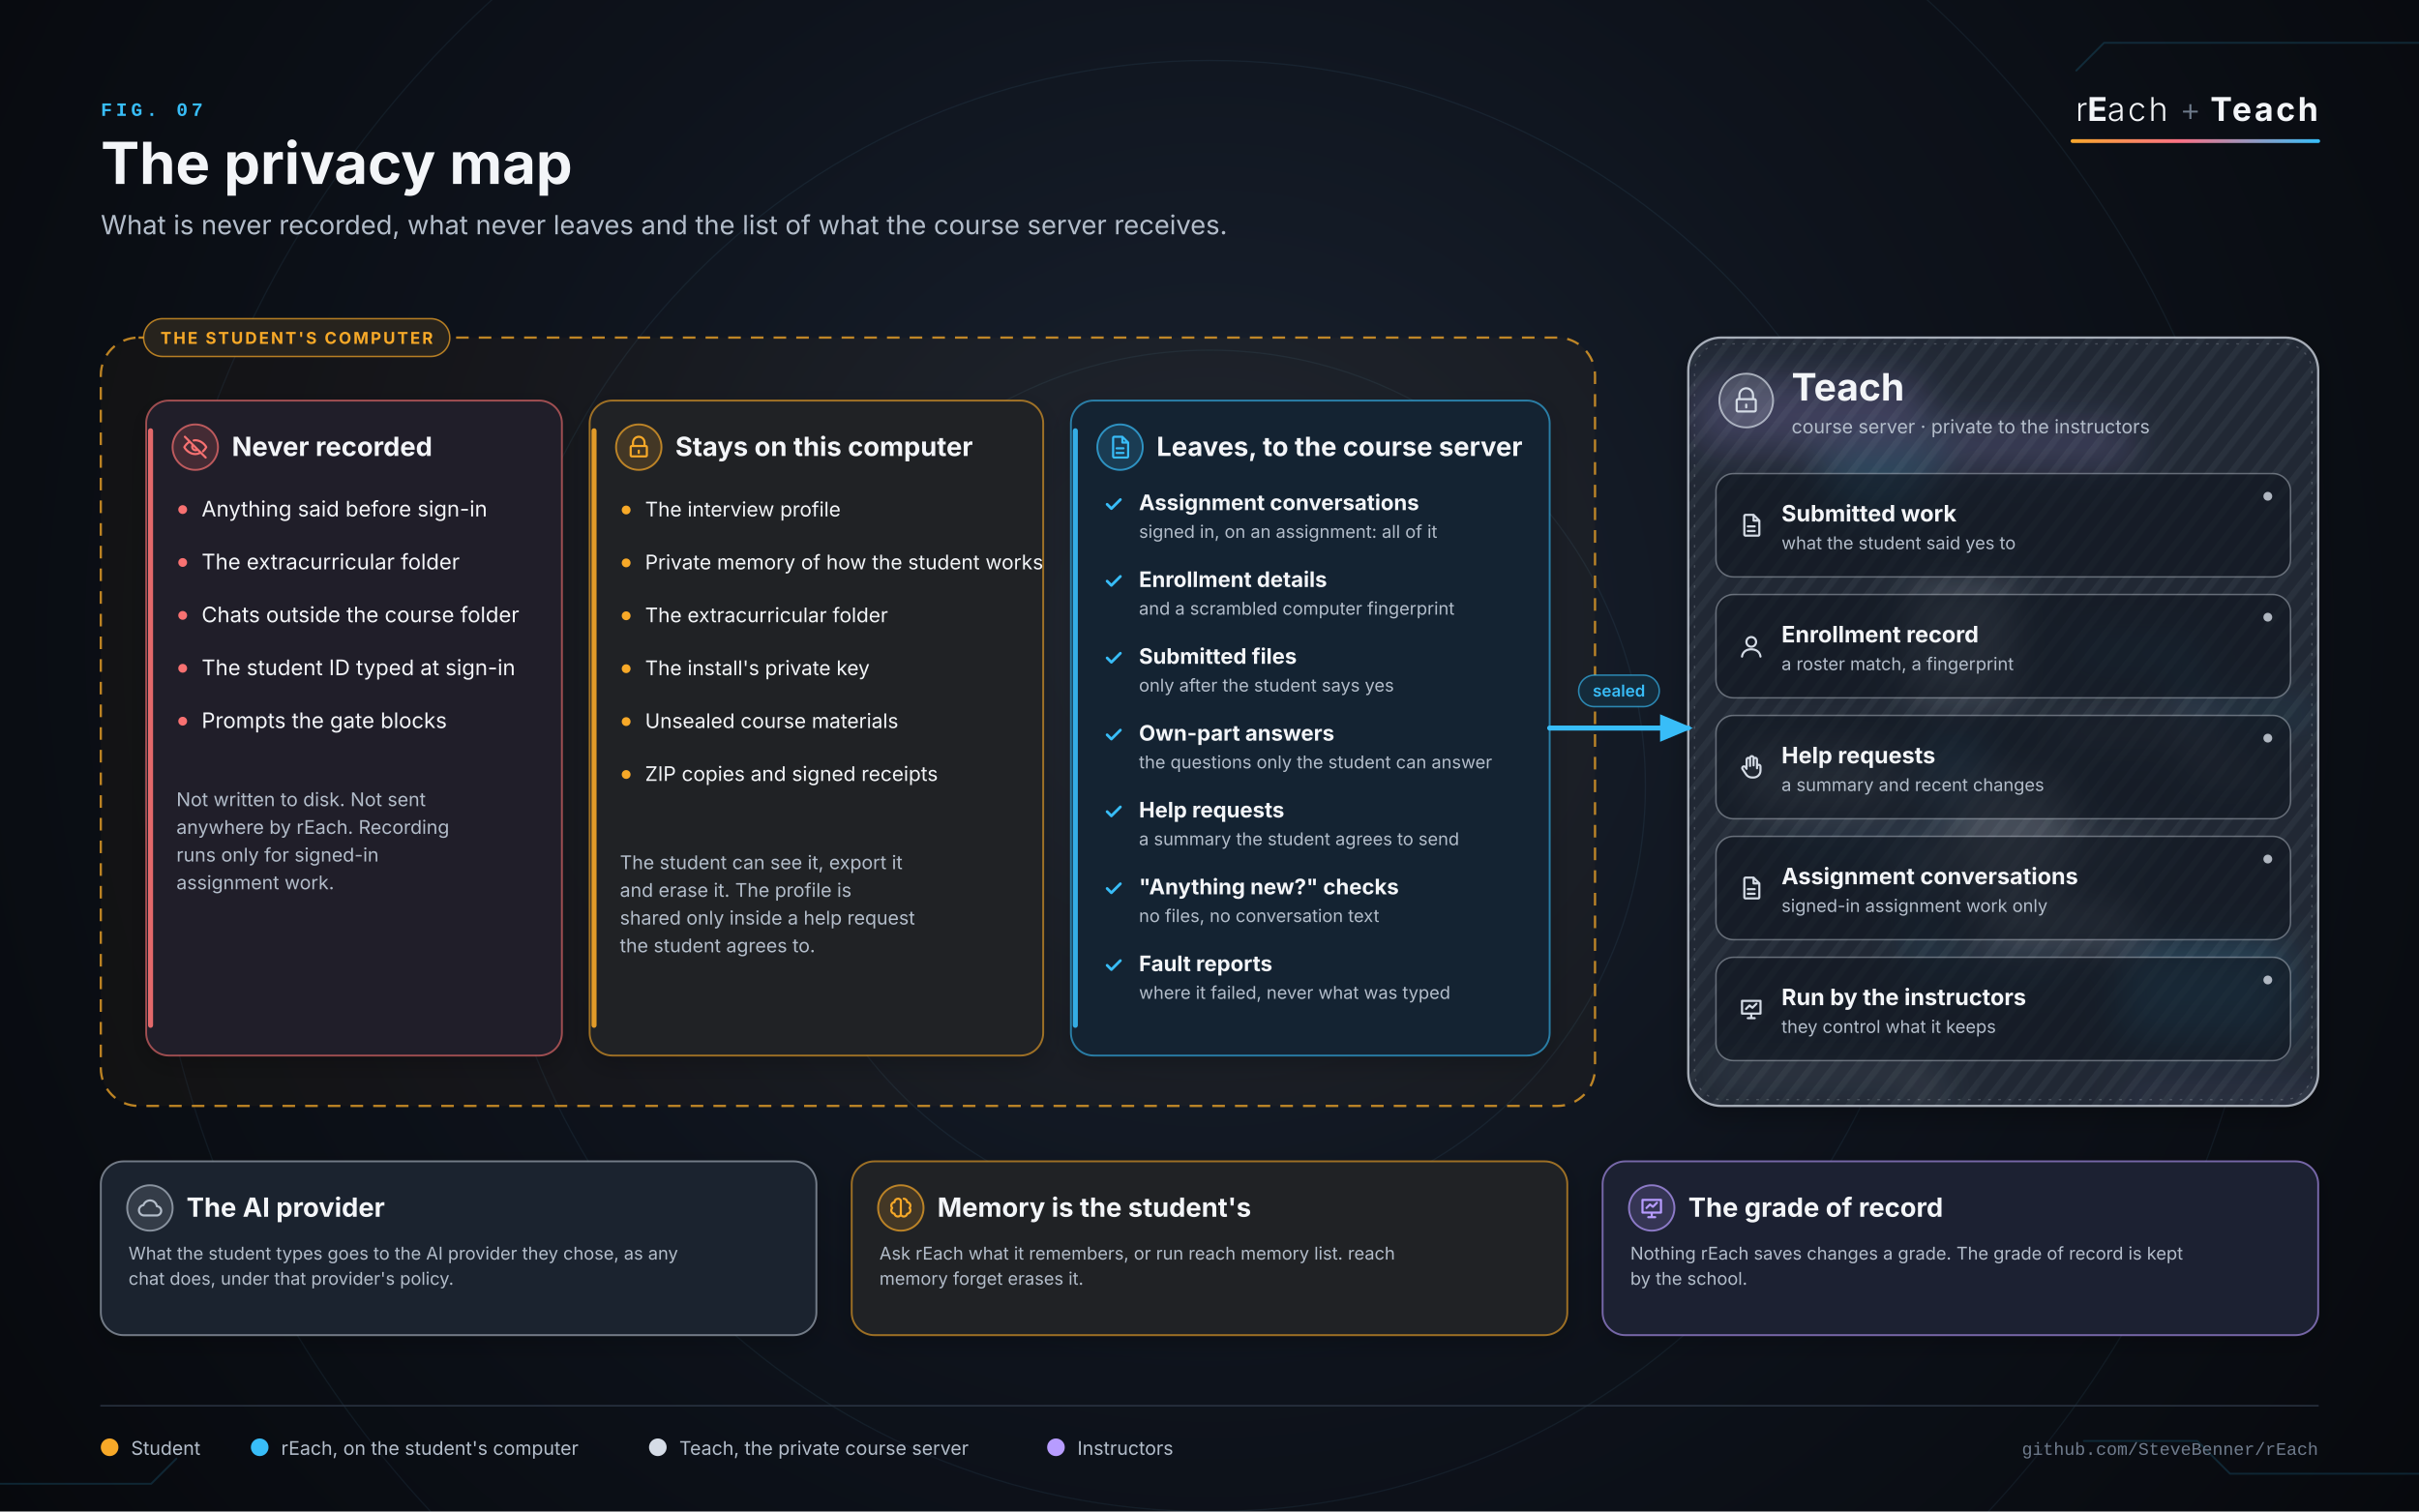
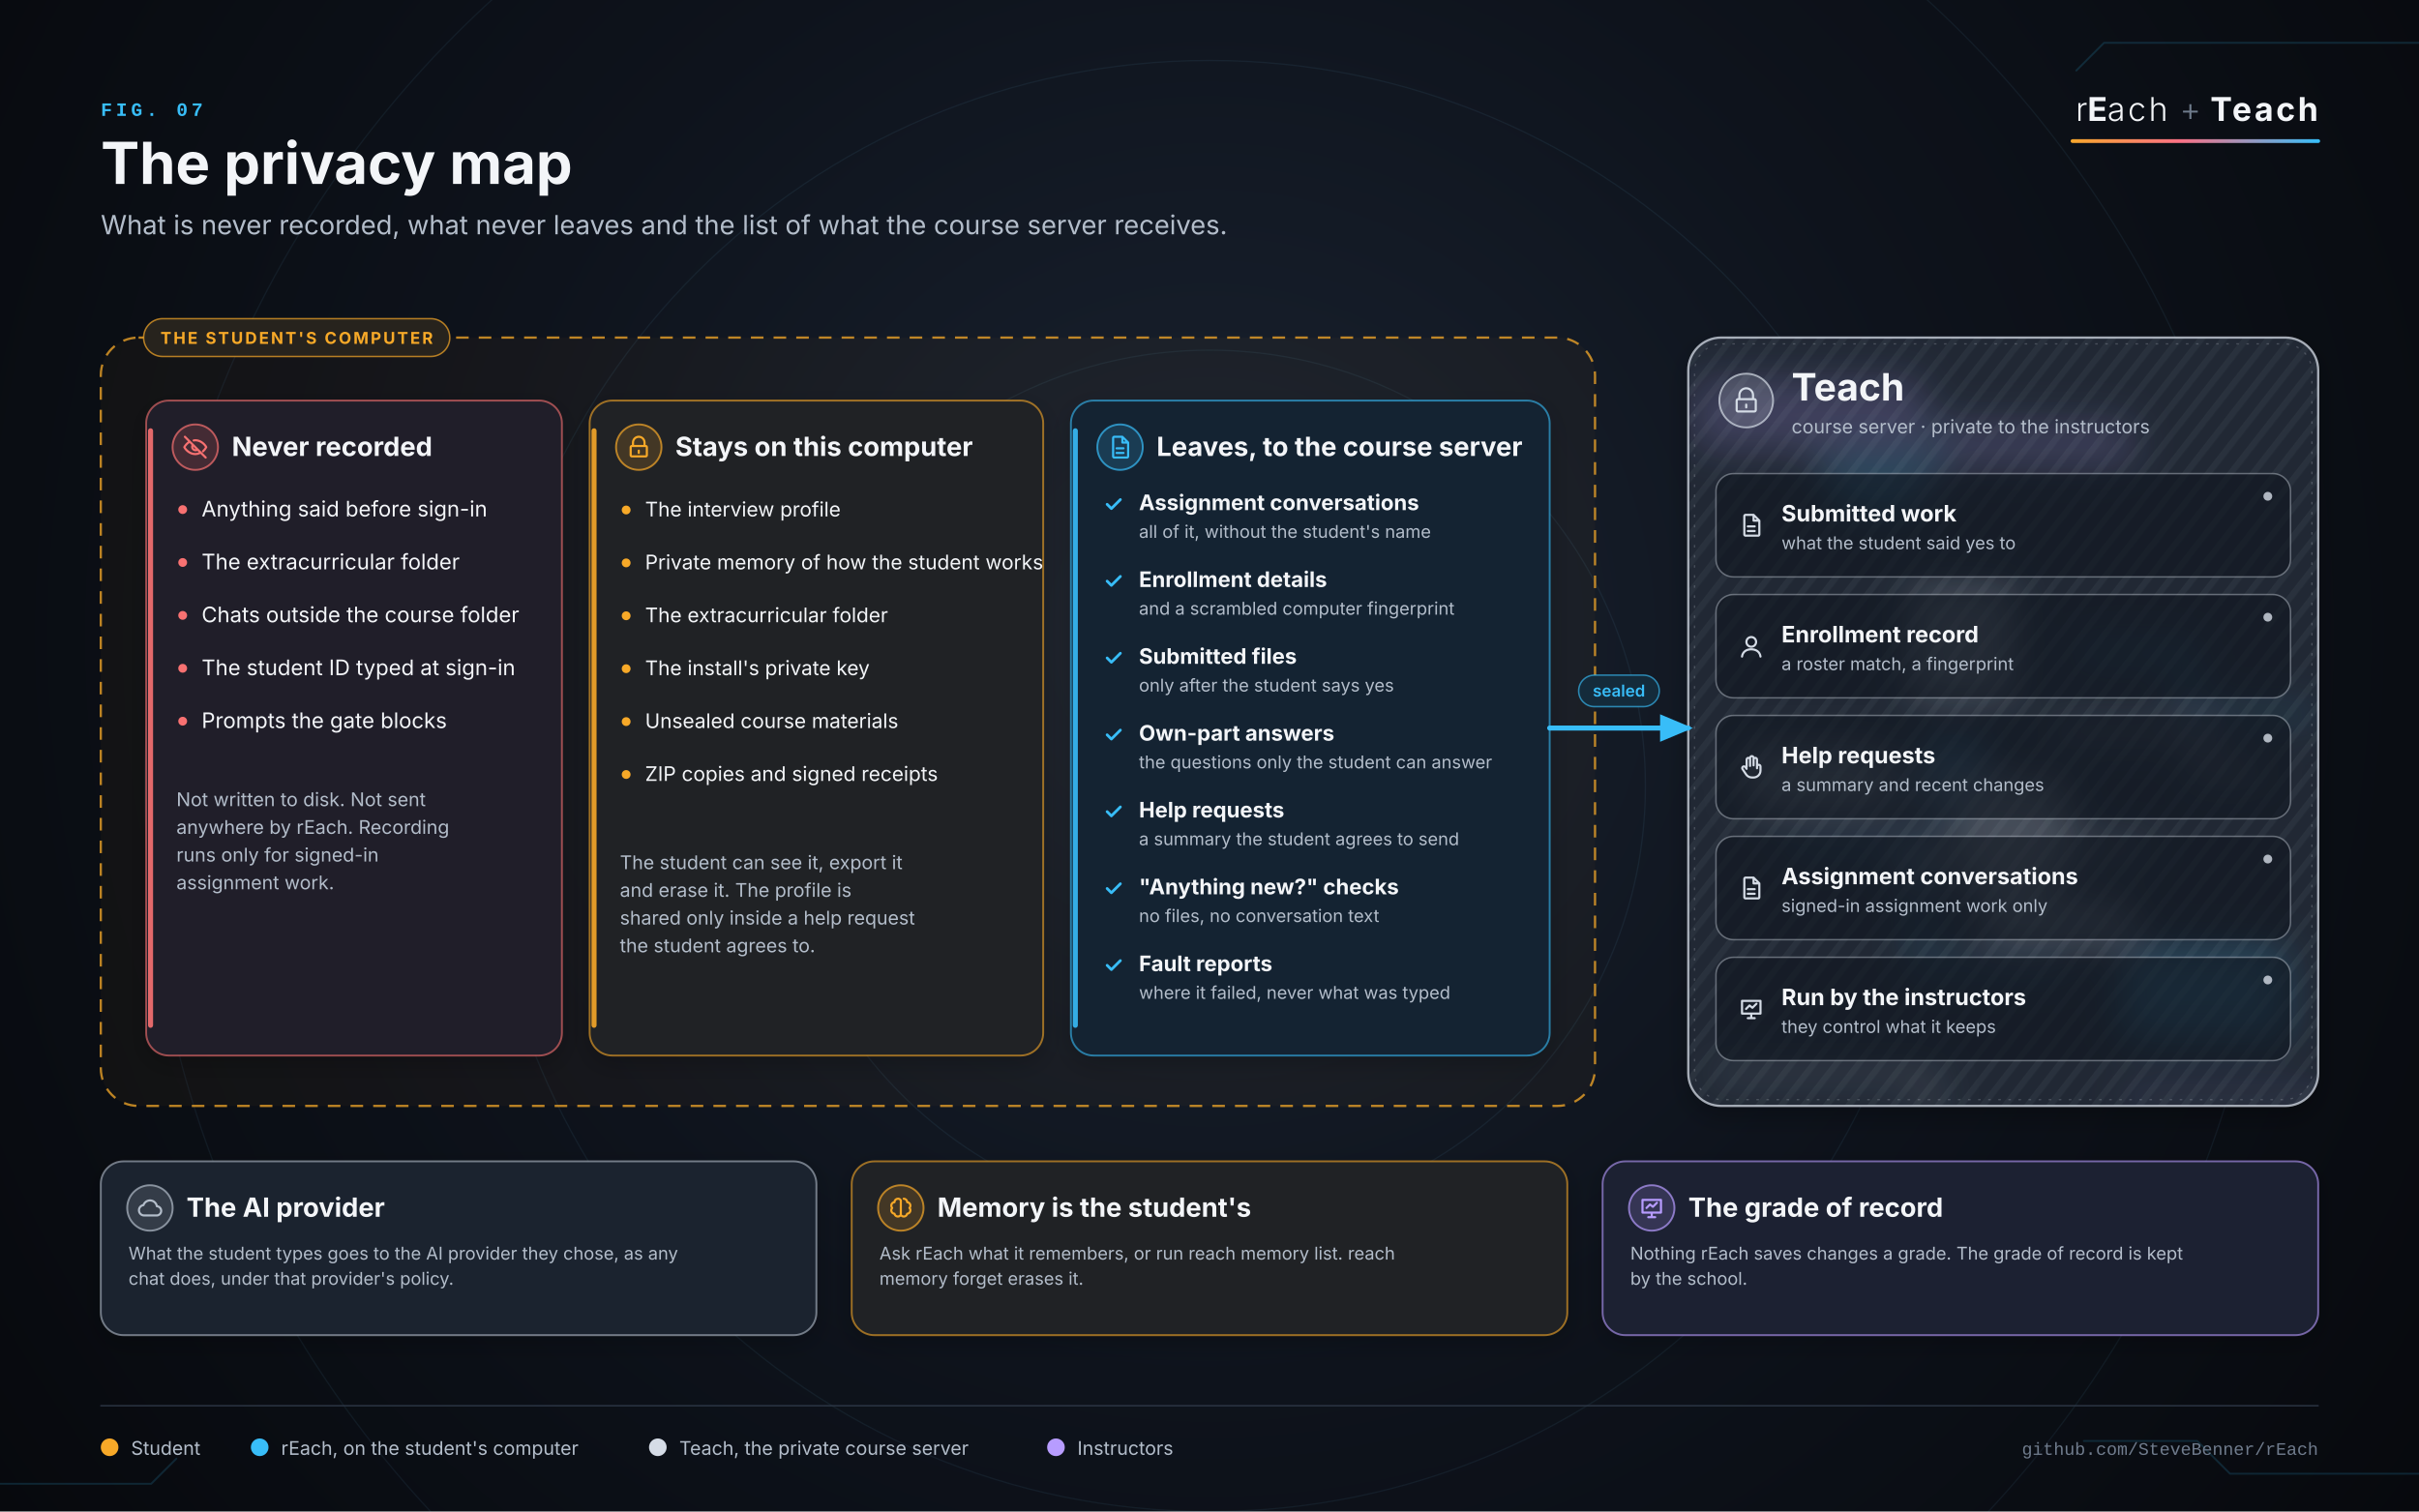
<svg xmlns="http://www.w3.org/2000/svg" viewBox="0 0 1920 1200" width="1920" height="1200" role="img" aria-labelledby="t d">
  <defs>
    <radialGradient id="bg" cx="960" cy="504" r="1190" gradientUnits="userSpaceOnUse">
      <stop offset="0" stop-color="#1a2331" />
      <stop offset=".5" stop-color="#0e131c" />
      <stop offset="1" stop-color="#07090d" />
    </radialGradient>
    <linearGradient id="warmcool" gradientUnits="userSpaceOnUse" x1="1640" y1="0" x2="1840" y2="0">
      <stop offset="0" stop-color="#f7a928" />
      <stop offset=".45" stop-color="#fb7185" />
      <stop offset="1" stop-color="#38bdf8" />
    </linearGradient>
    <filter id="soft" x="-20%" y="-20%" width="140%" height="150%">
      <feGaussianBlur stdDeviation="10" />
    </filter>
    <filter id="frostblur" x="-10%" y="-10%" width="120%" height="120%">
      <feGaussianBlur stdDeviation="16" />
    </filter>
    <pattern id="hatch" width="14" height="14" patternUnits="userSpaceOnUse" patternTransform="rotate(38)">
      <rect width="5" height="14" fill="#d5dce6" fill-opacity="0.05" />
    </pattern>
    <pattern id="dots" width="32" height="32" patternUnits="userSpaceOnUse">
      <circle cx="2" cy="2" r="1.3" fill="#2e3949" fill-opacity="0.07" />
    </pattern>
    <marker id="ar-student" viewBox="0 0 10 10" refX="8.6" refY="5" markerWidth="6.5" markerHeight="6.5" orient="auto-start-reverse">
      <path d="M0 .8L10 5L0 9.2Z" fill="#f7a928" />
    </marker>
    <marker id="ar-reach" viewBox="0 0 10 10" refX="8.6" refY="5" markerWidth="6.5" markerHeight="6.5" orient="auto-start-reverse">
      <path d="M0 .8L10 5L0 9.2Z" fill="#38bdf8" />
    </marker>
    <marker id="ar-teach" viewBox="0 0 10 10" refX="8.6" refY="5" markerWidth="6.5" markerHeight="6.5" orient="auto-start-reverse">
      <path d="M0 .8L10 5L0 9.2Z" fill="#d5dce6" />
    </marker>
    <marker id="ar-instructor" viewBox="0 0 10 10" refX="8.6" refY="5" markerWidth="6.5" markerHeight="6.5" orient="auto-start-reverse">
      <path d="M0 .8L10 5L0 9.2Z" fill="#b79cff" />
    </marker>
    <marker id="ar-ok" viewBox="0 0 10 10" refX="8.6" refY="5" markerWidth="6.5" markerHeight="6.5" orient="auto-start-reverse">
      <path d="M0 .8L10 5L0 9.2Z" fill="#34d399" />
    </marker>
    <marker id="ar-stop" viewBox="0 0 10 10" refX="8.6" refY="5" markerWidth="6.5" markerHeight="6.5" orient="auto-start-reverse">
      <path d="M0 .8L10 5L0 9.2Z" fill="#f87171" />
    </marker>
    <marker id="ar-soft" viewBox="0 0 10 10" refX="8.6" refY="5" markerWidth="6.5" markerHeight="6.5" orient="auto-start-reverse">
      <path d="M0 .8L10 5L0 9.2Z" fill="#b3bdca" />
    </marker>
  </defs>
  <rect x="0" y="0" width="1920" height="1200" rx="0" fill="url(#bg)" />
  <g fill="none" stroke="#7dd3fc" stroke-opacity="0.07" stroke-width="1">
    <circle cx="960" cy="624" r="346" />
    <circle cx="960" cy="624" r="576" />
    <circle cx="960" cy="624" r="845" />
    <circle cx="960" cy="624" r="1152" />
  </g>
  <g fill="none" stroke="#38bdf8" stroke-opacity=".16" stroke-width="1.5" stroke-linecap="round" stroke-linejoin="round">
    <path d="M1920 34H1670l-22 22" />
    <path d="M1920 1170H1770l-26-26h-90" />
    <path d="M0 1178H120l20-20" />
  </g>
  <text x="80" y="92" font-family="ui-monospace,'SF Mono',Menlo,Consolas,'Liberation Mono',monospace" font-size="15" font-weight="700" fill="#38bdf8" text-anchor="start" letter-spacing="3">FIG. 07</text>
  <text x="80" y="146" font-family="Inter,-apple-system,BlinkMacSystemFont,'Segoe UI',Helvetica,Arial,sans-serif" font-size="46" font-weight="650" fill="#f3f5f8" text-anchor="start">The privacy map</text>
  <text x="80" y="186" font-family="Inter,-apple-system,BlinkMacSystemFont,'Segoe UI',Helvetica,Arial,sans-serif" font-size="21" font-weight="400" fill="#b3bdca" text-anchor="start">What is never recorded, what never leaves and the list of what the course server receives.</text>
  <text x="1840" y="96" text-anchor="end" font-family="Inter,-apple-system,BlinkMacSystemFont,'Segoe UI',Helvetica,Arial,sans-serif" font-size="26" font-weight="300" fill="#f3f5f8" letter-spacing="2">r<tspan font-weight="650">E</tspan>ach <tspan fill="#6f7b8c" font-weight="300">+</tspan>
    <tspan font-weight="650">Teach</tspan>
  </text>
  <path d="M1645.0 112H1840" stroke="url(#warmcool)" stroke-width="3" stroke-linecap="round" />
  <rect x="80" y="268" width="1186" height="610" rx="30" fill="#f7a928" fill-opacity="0.033" stroke="#f7a928" stroke-width="1.8" stroke-opacity="0.75" stroke-dasharray="10 8" />
  <rect x="114" y="253" width="243" height="30" rx="15" fill="#0e131c" />
  <rect x="114" y="253" width="243" height="30" rx="15" fill="#f7a928" fill-opacity="0.11" stroke="#f7a928" stroke-width="1.2" stroke-opacity="0.7" />
  <text x="235.5" y="273" font-family="Inter,-apple-system,BlinkMacSystemFont,'Segoe UI',Helvetica,Arial,sans-serif" font-size="13" font-weight="700" fill="#f7a928" text-anchor="middle" letter-spacing="1.6">THE STUDENT'S COMPUTER</text>
  <rect x="116" y="324" width="330" height="520" rx="18" fill="#000000" fill-opacity="0.225" filter="url(#soft)" />
  <rect x="116" y="318" width="330" height="520" rx="18" fill="#121925" />
  <rect x="116" y="318" width="330" height="520" rx="18" fill="#f87171" fill-opacity="0.061" stroke="#f87171" stroke-width="1.5" stroke-opacity="0.6" />
  <rect x="117.5" y="340" width="4" height="476" rx="2" fill="#f87171" fill-opacity="0.9" />
  <circle cx="155" cy="355" r="18.04" fill="#f87171" fill-opacity="0.165" stroke="#f87171" stroke-width="1.5" stroke-opacity="0.7" />
  <path transform="translate(144.0 344.0) scale(0.9167)" d="M3 3l18 18M10.6 6.2A9.500 9.5 0 0 1 12 6c5 0 8.5 4 9.5 6a13 13 0 0 1-2.8 3.6M6.3 7.8A13 13 0 0 0 2.5 12c1 2 4.5 6 9.5 6a9 9 0 0 0 3.6-.8M9.9 9.9a3 3 0 0 0 4.2 4.2" fill="none" stroke="#f87171" stroke-width="1.85" stroke-linecap="round" stroke-linejoin="round" />
  <text x="184" y="362" font-family="Inter,-apple-system,BlinkMacSystemFont,'Segoe UI',Helvetica,Arial,sans-serif" font-size="21" font-weight="650" fill="#f3f5f8" text-anchor="start">Never recorded</text>
  <circle cx="145" cy="404.56" r="3.5" fill="#f87171" />
  <text x="160" y="410" font-family="Inter,-apple-system,BlinkMacSystemFont,'Segoe UI',Helvetica,Arial,sans-serif" font-size="17" font-weight="400" fill="#f3f5f8" text-anchor="start">Anything said before sign-in</text>
  <circle cx="145" cy="446.56" r="3.5" fill="#f87171" />
  <text x="160" y="452" font-family="Inter,-apple-system,BlinkMacSystemFont,'Segoe UI',Helvetica,Arial,sans-serif" font-size="17" font-weight="400" fill="#f3f5f8" text-anchor="start">The extracurricular folder</text>
  <circle cx="145" cy="488.56" r="3.5" fill="#f87171" />
  <text x="160" y="494" font-family="Inter,-apple-system,BlinkMacSystemFont,'Segoe UI',Helvetica,Arial,sans-serif" font-size="17" font-weight="400" fill="#f3f5f8" text-anchor="start">Chats outside the course folder</text>
  <circle cx="145" cy="530.56" r="3.5" fill="#f87171" />
  <text x="160" y="536" font-family="Inter,-apple-system,BlinkMacSystemFont,'Segoe UI',Helvetica,Arial,sans-serif" font-size="17" font-weight="400" fill="#f3f5f8" text-anchor="start">The student ID typed at sign-in</text>
  <circle cx="145" cy="572.56" r="3.5" fill="#f87171" />
  <text x="160" y="578" font-family="Inter,-apple-system,BlinkMacSystemFont,'Segoe UI',Helvetica,Arial,sans-serif" font-size="17" font-weight="400" fill="#f3f5f8" text-anchor="start">Prompts the gate blocks</text>
  <text x="140" y="640" font-family="Inter,-apple-system,BlinkMacSystemFont,'Segoe UI',Helvetica,Arial,sans-serif" font-size="15" font-weight="400" fill="#b3bdca" text-anchor="start">Not written to disk. Not sent</text>
  <text x="140" y="662" font-family="Inter,-apple-system,BlinkMacSystemFont,'Segoe UI',Helvetica,Arial,sans-serif" font-size="15" font-weight="400" fill="#b3bdca" text-anchor="start">anywhere by rEach. Recording</text>
  <text x="140" y="684" font-family="Inter,-apple-system,BlinkMacSystemFont,'Segoe UI',Helvetica,Arial,sans-serif" font-size="15" font-weight="400" fill="#b3bdca" text-anchor="start">runs only for signed-in</text>
  <text x="140" y="706" font-family="Inter,-apple-system,BlinkMacSystemFont,'Segoe UI',Helvetica,Arial,sans-serif" font-size="15" font-weight="400" fill="#b3bdca" text-anchor="start">assignment work.</text>
  <rect x="468" y="324" width="360" height="520" rx="18" fill="#000000" fill-opacity="0.225" filter="url(#soft)" />
  <rect x="468" y="318" width="360" height="520" rx="18" fill="#121925" />
  <rect x="468" y="318" width="360" height="520" rx="18" fill="#f7a928" fill-opacity="0.061" stroke="#f7a928" stroke-width="1.5" stroke-opacity="0.6" />
  <rect x="469.5" y="340" width="4" height="476" rx="2" fill="#f7a928" fill-opacity="0.9" />
  <circle cx="507" cy="355" r="18.04" fill="#f7a928" fill-opacity="0.165" stroke="#f7a928" stroke-width="1.5" stroke-opacity="0.7" />
  <path transform="translate(496.0 344.0) scale(0.9167)" d="M7 11V8a5 5 0 0 1 10 0v3M6 11h12a1 1 0 0 1 1 1v7a1 1 0 0 1-1 1H6a1 1 0 0 1-1-1v-7a1 1 0 0 1 1-1ZM12 15v2" fill="none" stroke="#f7a928" stroke-width="1.85" stroke-linecap="round" stroke-linejoin="round" />
  <text x="536" y="362" font-family="Inter,-apple-system,BlinkMacSystemFont,'Segoe UI',Helvetica,Arial,sans-serif" font-size="21" font-weight="650" fill="#f3f5f8" text-anchor="start">Stays on this computer</text>
  <circle cx="497" cy="404.88" r="3.5" fill="#f7a928" />
  <text x="512" y="410" font-family="Inter,-apple-system,BlinkMacSystemFont,'Segoe UI',Helvetica,Arial,sans-serif" font-size="16" font-weight="400" fill="#f3f5f8" text-anchor="start">The interview profile</text>
  <circle cx="497" cy="446.88" r="3.5" fill="#f7a928" />
  <text x="512" y="452" font-family="Inter,-apple-system,BlinkMacSystemFont,'Segoe UI',Helvetica,Arial,sans-serif" font-size="16" font-weight="400" fill="#f3f5f8" text-anchor="start">Private memory of how the student works</text>
  <circle cx="497" cy="488.88" r="3.5" fill="#f7a928" />
  <text x="512" y="494" font-family="Inter,-apple-system,BlinkMacSystemFont,'Segoe UI',Helvetica,Arial,sans-serif" font-size="16" font-weight="400" fill="#f3f5f8" text-anchor="start">The extracurricular folder</text>
  <circle cx="497" cy="530.88" r="3.5" fill="#f7a928" />
  <text x="512" y="536" font-family="Inter,-apple-system,BlinkMacSystemFont,'Segoe UI',Helvetica,Arial,sans-serif" font-size="16" font-weight="400" fill="#f3f5f8" text-anchor="start">The install's private key</text>
  <circle cx="497" cy="572.88" r="3.5" fill="#f7a928" />
  <text x="512" y="578" font-family="Inter,-apple-system,BlinkMacSystemFont,'Segoe UI',Helvetica,Arial,sans-serif" font-size="16" font-weight="400" fill="#f3f5f8" text-anchor="start">Unsealed course materials</text>
  <circle cx="497" cy="614.88" r="3.5" fill="#f7a928" />
  <text x="512" y="620" font-family="Inter,-apple-system,BlinkMacSystemFont,'Segoe UI',Helvetica,Arial,sans-serif" font-size="16" font-weight="400" fill="#f3f5f8" text-anchor="start">ZIP copies and signed receipts</text>
  <text x="492" y="690" font-family="Inter,-apple-system,BlinkMacSystemFont,'Segoe UI',Helvetica,Arial,sans-serif" font-size="15" font-weight="400" fill="#b3bdca" text-anchor="start">The student can see it, export it</text>
  <text x="492" y="712" font-family="Inter,-apple-system,BlinkMacSystemFont,'Segoe UI',Helvetica,Arial,sans-serif" font-size="15" font-weight="400" fill="#b3bdca" text-anchor="start">and erase it. The profile is</text>
  <text x="492" y="734" font-family="Inter,-apple-system,BlinkMacSystemFont,'Segoe UI',Helvetica,Arial,sans-serif" font-size="15" font-weight="400" fill="#b3bdca" text-anchor="start">shared only inside a help request</text>
  <text x="492" y="756" font-family="Inter,-apple-system,BlinkMacSystemFont,'Segoe UI',Helvetica,Arial,sans-serif" font-size="15" font-weight="400" fill="#b3bdca" text-anchor="start">the student agrees to.</text>
  <rect x="850" y="324" width="380" height="520" rx="18" fill="#000000" fill-opacity="0.225" filter="url(#soft)" />
  <rect x="850" y="318" width="380" height="520" rx="18" fill="#121925" />
  <rect x="850" y="318" width="380" height="520" rx="18" fill="#38bdf8" fill-opacity="0.061" stroke="#38bdf8" stroke-width="1.5" stroke-opacity="0.6" />
  <rect x="851.5" y="340" width="4" height="476" rx="2" fill="#38bdf8" fill-opacity="0.9" />
  <circle cx="889" cy="355" r="18.04" fill="#38bdf8" fill-opacity="0.165" stroke="#38bdf8" stroke-width="1.5" stroke-opacity="0.7" />
  <path transform="translate(878.0 344.0) scale(0.9167)" d="M7 3h7l5 5v12a1 1 0 0 1-1 1H7a1 1 0 0 1-1-1V4a1 1 0 0 1 1-1ZM14 3v5h5M9 13h6M9 17h6" fill="none" stroke="#38bdf8" stroke-width="1.85" stroke-linecap="round" stroke-linejoin="round" />
  <text x="918" y="362" font-family="Inter,-apple-system,BlinkMacSystemFont,'Segoe UI',Helvetica,Arial,sans-serif" font-size="21" font-weight="650" fill="#f3f5f8" text-anchor="start">Leaves, to the course server</text>
  <path transform="translate(875.0 391.0) scale(0.75)" d="M5 12.5l4.5 4.5L19 7.5" fill="none" stroke="#38bdf8" stroke-width="2.93" stroke-linecap="round" stroke-linejoin="round" />
  <text x="904" y="405" font-family="Inter,-apple-system,BlinkMacSystemFont,'Segoe UI',Helvetica,Arial,sans-serif" font-size="17" font-weight="650" fill="#f3f5f8" text-anchor="start">Assignment conversations</text>
-   <text x="904" y="427" font-family="Inter,-apple-system,BlinkMacSystemFont,'Segoe UI',Helvetica,Arial,sans-serif" font-size="14" font-weight="400" fill="#b3bdca" text-anchor="start">signed in, on an assignment: all of it</text>
+   <text x="904" y="427" font-family="Inter,-apple-system,BlinkMacSystemFont,'Segoe UI',Helvetica,Arial,sans-serif" font-size="14" font-weight="400" fill="#b3bdca" text-anchor="start">all of it, without the student's name</text>
  <path transform="translate(875.0 452.0) scale(0.75)" d="M5 12.5l4.5 4.5L19 7.5" fill="none" stroke="#38bdf8" stroke-width="2.93" stroke-linecap="round" stroke-linejoin="round" />
  <text x="904" y="466" font-family="Inter,-apple-system,BlinkMacSystemFont,'Segoe UI',Helvetica,Arial,sans-serif" font-size="17" font-weight="650" fill="#f3f5f8" text-anchor="start">Enrollment details</text>
  <text x="904" y="488" font-family="Inter,-apple-system,BlinkMacSystemFont,'Segoe UI',Helvetica,Arial,sans-serif" font-size="14" font-weight="400" fill="#b3bdca" text-anchor="start">and a scrambled computer fingerprint</text>
  <path transform="translate(875.0 513.0) scale(0.75)" d="M5 12.5l4.5 4.5L19 7.5" fill="none" stroke="#38bdf8" stroke-width="2.93" stroke-linecap="round" stroke-linejoin="round" />
  <text x="904" y="527" font-family="Inter,-apple-system,BlinkMacSystemFont,'Segoe UI',Helvetica,Arial,sans-serif" font-size="17" font-weight="650" fill="#f3f5f8" text-anchor="start">Submitted files</text>
  <text x="904" y="549" font-family="Inter,-apple-system,BlinkMacSystemFont,'Segoe UI',Helvetica,Arial,sans-serif" font-size="14" font-weight="400" fill="#b3bdca" text-anchor="start">only after the student says yes</text>
  <path transform="translate(875.0 574.0) scale(0.75)" d="M5 12.5l4.5 4.5L19 7.5" fill="none" stroke="#38bdf8" stroke-width="2.93" stroke-linecap="round" stroke-linejoin="round" />
  <text x="904" y="588" font-family="Inter,-apple-system,BlinkMacSystemFont,'Segoe UI',Helvetica,Arial,sans-serif" font-size="17" font-weight="650" fill="#f3f5f8" text-anchor="start">Own-part answers</text>
  <text x="904" y="610" font-family="Inter,-apple-system,BlinkMacSystemFont,'Segoe UI',Helvetica,Arial,sans-serif" font-size="14" font-weight="400" fill="#b3bdca" text-anchor="start">the questions only the student can answer</text>
  <path transform="translate(875.0 635.0) scale(0.75)" d="M5 12.5l4.5 4.5L19 7.5" fill="none" stroke="#38bdf8" stroke-width="2.93" stroke-linecap="round" stroke-linejoin="round" />
  <text x="904" y="649" font-family="Inter,-apple-system,BlinkMacSystemFont,'Segoe UI',Helvetica,Arial,sans-serif" font-size="17" font-weight="650" fill="#f3f5f8" text-anchor="start">Help requests</text>
  <text x="904" y="671" font-family="Inter,-apple-system,BlinkMacSystemFont,'Segoe UI',Helvetica,Arial,sans-serif" font-size="14" font-weight="400" fill="#b3bdca" text-anchor="start">a summary the student agrees to send</text>
  <path transform="translate(875.0 696.0) scale(0.75)" d="M5 12.5l4.5 4.5L19 7.5" fill="none" stroke="#38bdf8" stroke-width="2.93" stroke-linecap="round" stroke-linejoin="round" />
  <text x="904" y="710" font-family="Inter,-apple-system,BlinkMacSystemFont,'Segoe UI',Helvetica,Arial,sans-serif" font-size="17" font-weight="650" fill="#f3f5f8" text-anchor="start">"Anything new?" checks</text>
  <text x="904" y="732" font-family="Inter,-apple-system,BlinkMacSystemFont,'Segoe UI',Helvetica,Arial,sans-serif" font-size="14" font-weight="400" fill="#b3bdca" text-anchor="start">no files, no conversation text</text>
  <path transform="translate(875.0 757.0) scale(0.75)" d="M5 12.5l4.5 4.5L19 7.5" fill="none" stroke="#38bdf8" stroke-width="2.93" stroke-linecap="round" stroke-linejoin="round" />
  <text x="904" y="771" font-family="Inter,-apple-system,BlinkMacSystemFont,'Segoe UI',Helvetica,Arial,sans-serif" font-size="17" font-weight="650" fill="#f3f5f8" text-anchor="start">Fault reports</text>
  <text x="904" y="793" font-family="Inter,-apple-system,BlinkMacSystemFont,'Segoe UI',Helvetica,Arial,sans-serif" font-size="14" font-weight="400" fill="#b3bdca" text-anchor="start">where it failed, never what was typed</text>
  <rect x="1340" y="276" width="500" height="610" rx="26" fill="#000000" fill-opacity="0.27" filter="url(#soft)" />
  <rect x="1340" y="268" width="500" height="610" rx="26" fill="#121925" />
  <clipPath id="fr1">
    <rect x="1340" y="268" width="500" height="610" rx="26" />
  </clipPath>
  <g clip-path="url(#fr1)">
    <g filter="url(#frostblur)" opacity="0.2">
      <rect x="1515" y="464" width="85" height="93" rx="8" fill="#d5dce6" />
      <circle cx="1551" cy="616" r="32" fill="#38bdf8" />
      <path d="M1363 852h169v72h48" fill="none" stroke="#d5dce6" stroke-width="10" stroke-linecap="round" />
      <rect x="1507" y="336" width="187" height="33" rx="8" fill="#b79cff" />
      <circle cx="1768" cy="780" r="29" fill="#d5dce6" />
      <path d="M1651 518h86v49h100" fill="none" stroke="#38bdf8" stroke-width="10" stroke-linecap="round" />
      <rect x="1384" y="593" width="116" height="50" rx="8" fill="#d5dce6" />
      <circle cx="1523" cy="380" r="18" fill="#b79cff" />
      <path d="M1630 580h118v34h49" fill="none" stroke="#d5dce6" stroke-width="10" stroke-linecap="round" />
      <rect x="1683" y="751" width="132" height="74" rx="8" fill="#38bdf8" />
      <circle cx="1597" cy="668" r="49" fill="#d5dce6" />
      <path d="M1689 872h151v53h50" fill="none" stroke="#b79cff" stroke-width="10" stroke-linecap="round" />
      <rect x="1573" y="716" width="121" height="33" rx="8" fill="#d5dce6" />
      <circle cx="1491" cy="360" r="50" fill="#38bdf8" />
      <path d="M1489 624h147v49h67" fill="none" stroke="#d5dce6" stroke-width="10" stroke-linecap="round" />
      <rect x="1344" y="301" width="183" height="56" rx="8" fill="#b79cff" />
      <circle cx="1525" cy="683" r="20" fill="#d5dce6" />
      <path d="M1423 670h101v97h115" fill="none" stroke="#38bdf8" stroke-width="10" stroke-linecap="round" />
    </g>
    <rect x="1340" y="268" width="500" height="610" fill="#dfe7f1" fill-opacity="0.075" />
    <rect x="1340" y="268" width="500" height="610" fill="url(#hatch)" />
  </g>
  <rect x="1340" y="268" width="500" height="610" rx="26" fill="none" stroke="#d5dce6" stroke-width="1.8" stroke-opacity="0.75" />
  <rect x="1345" y="273" width="490" height="600" rx="22" fill="none" stroke="#d5dce6" stroke-width="1" stroke-opacity="0.22" stroke-dasharray="2 6" />
  <circle cx="1386" cy="318" r="21.32" fill="#d5dce6" fill-opacity="0.165" stroke="#d5dce6" stroke-width="1.5" stroke-opacity="0.7" />
  <path transform="translate(1373.0 305.0) scale(1.0833)" d="M7 11V8a5 5 0 0 1 10 0v3M6 11h12a1 1 0 0 1 1 1v7a1 1 0 0 1-1 1H6a1 1 0 0 1-1-1v-7a1 1 0 0 1 1-1ZM12 15v2" fill="none" stroke="#d5dce6" stroke-width="1.57" stroke-linecap="round" stroke-linejoin="round" />
  <text x="1422" y="318" font-family="Inter,-apple-system,BlinkMacSystemFont,'Segoe UI',Helvetica,Arial,sans-serif" font-size="30" font-weight="650" fill="#f3f5f8" text-anchor="start">Teach</text>
  <text x="1422" y="344" font-family="Inter,-apple-system,BlinkMacSystemFont,'Segoe UI',Helvetica,Arial,sans-serif" font-size="15" font-weight="400" fill="#b3bdca" text-anchor="start">course server · private to the instructors</text>
  <rect x="1362.0" y="376" width="456.0" height="82" rx="14" fill="#0f151f" fill-opacity="0.62" stroke="#d5dce6" stroke-width="1.2" stroke-opacity="0.4" />
  <path transform="translate(1379.0 406.0) scale(0.9167)" d="M7 3h7l5 5v12a1 1 0 0 1-1 1H7a1 1 0 0 1-1-1V4a1 1 0 0 1 1-1ZM14 3v5h5M9 13h6M9 17h6" fill="none" stroke="#d5dce6" stroke-width="1.85" stroke-linecap="round" stroke-linejoin="round" />
  <text x="1414.0" y="414.0" font-family="Inter,-apple-system,BlinkMacSystemFont,'Segoe UI',Helvetica,Arial,sans-serif" font-size="18" font-weight="650" fill="#f3f5f8" text-anchor="start">Submitted work</text>
  <text x="1414.0" y="436.0" font-family="Inter,-apple-system,BlinkMacSystemFont,'Segoe UI',Helvetica,Arial,sans-serif" font-size="14" font-weight="400" fill="#b3bdca" text-anchor="start">what the student said yes to</text>
  <circle cx="1800.0" cy="394" r="3.5" fill="#d5dce6" fill-opacity="0.8" />
  <rect x="1362.0" y="472" width="456.0" height="82" rx="14" fill="#0f151f" fill-opacity="0.62" stroke="#d5dce6" stroke-width="1.2" stroke-opacity="0.4" />
  <path transform="translate(1379.0 502.0) scale(0.9167)" d="M12 12.5a4.2 4.2 0 1 0 0-8.4 4.2 4.2 0 0 0 0 8.4ZM4 21c.6-4.2 3.8-6.3 8-6.3s7.4 2.1 8 6.3" fill="none" stroke="#d5dce6" stroke-width="1.85" stroke-linecap="round" stroke-linejoin="round" />
  <text x="1414.0" y="510.0" font-family="Inter,-apple-system,BlinkMacSystemFont,'Segoe UI',Helvetica,Arial,sans-serif" font-size="18" font-weight="650" fill="#f3f5f8" text-anchor="start">Enrollment record</text>
  <text x="1414.0" y="532.0" font-family="Inter,-apple-system,BlinkMacSystemFont,'Segoe UI',Helvetica,Arial,sans-serif" font-size="14" font-weight="400" fill="#b3bdca" text-anchor="start">a roster match, a fingerprint</text>
  <circle cx="1800.0" cy="490" r="3.5" fill="#d5dce6" fill-opacity="0.8" />
  <rect x="1362.0" y="568" width="456.0" height="82" rx="14" fill="#0f151f" fill-opacity="0.62" stroke="#d5dce6" stroke-width="1.2" stroke-opacity="0.4" />
  <path transform="translate(1379.0 598.0) scale(0.9167)" d="M8 12V5.5a1.5 1.5 0 0 1 3 0V11M11 10.5V4a1.5 1.5 0 0 1 3 0v6.5M14 10.5V5.5a1.5 1.5 0 0 1 3 0V13M17 11.5a1.5 1.5 0 0 1 3 0V15a6 6 0 0 1-6 6h-1.5a6 6 0 0 1-5-2.7L4.3 13.5a1.5 1.5 0 0 1 2.5-1.6L8 13.5" fill="none" stroke="#d5dce6" stroke-width="1.85" stroke-linecap="round" stroke-linejoin="round" />
  <text x="1414.0" y="606.0" font-family="Inter,-apple-system,BlinkMacSystemFont,'Segoe UI',Helvetica,Arial,sans-serif" font-size="18" font-weight="650" fill="#f3f5f8" text-anchor="start">Help requests</text>
  <text x="1414.0" y="628.0" font-family="Inter,-apple-system,BlinkMacSystemFont,'Segoe UI',Helvetica,Arial,sans-serif" font-size="14" font-weight="400" fill="#b3bdca" text-anchor="start">a summary and recent changes</text>
  <circle cx="1800.0" cy="586" r="3.5" fill="#d5dce6" fill-opacity="0.8" />
  <rect x="1362.0" y="664" width="456.0" height="82" rx="14" fill="#0f151f" fill-opacity="0.62" stroke="#d5dce6" stroke-width="1.2" stroke-opacity="0.4" />
  <path transform="translate(1379.0 694.0) scale(0.9167)" d="M7 3h7l5 5v12a1 1 0 0 1-1 1H7a1 1 0 0 1-1-1V4a1 1 0 0 1 1-1ZM14 3v5h5M9 13h6M9 17h6" fill="none" stroke="#d5dce6" stroke-width="1.85" stroke-linecap="round" stroke-linejoin="round" />
  <text x="1414.0" y="702.0" font-family="Inter,-apple-system,BlinkMacSystemFont,'Segoe UI',Helvetica,Arial,sans-serif" font-size="18" font-weight="650" fill="#f3f5f8" text-anchor="start">Assignment conversations</text>
  <text x="1414.0" y="724.0" font-family="Inter,-apple-system,BlinkMacSystemFont,'Segoe UI',Helvetica,Arial,sans-serif" font-size="14" font-weight="400" fill="#b3bdca" text-anchor="start">signed-in assignment work only</text>
  <circle cx="1800.0" cy="682" r="3.5" fill="#d5dce6" fill-opacity="0.8" />
  <rect x="1362.0" y="760" width="456.0" height="82" rx="14" fill="#0f151f" fill-opacity="0.62" stroke="#d5dce6" stroke-width="1.2" stroke-opacity="0.4" />
  <path transform="translate(1379.0 790.0) scale(0.9167)" d="M4 5h16v11H4zM9 20h6M12 16v4M7.5 12l3-3 2.5 2 3.5-3.5" fill="none" stroke="#d5dce6" stroke-width="1.85" stroke-linecap="round" stroke-linejoin="round" />
  <text x="1414.0" y="798.0" font-family="Inter,-apple-system,BlinkMacSystemFont,'Segoe UI',Helvetica,Arial,sans-serif" font-size="18" font-weight="650" fill="#f3f5f8" text-anchor="start">Run by the instructors</text>
  <text x="1414.0" y="820.0" font-family="Inter,-apple-system,BlinkMacSystemFont,'Segoe UI',Helvetica,Arial,sans-serif" font-size="14" font-weight="400" fill="#b3bdca" text-anchor="start">they control what it keeps</text>
  <circle cx="1800.0" cy="778" r="3.5" fill="#d5dce6" fill-opacity="0.8" />
  <path d="M1230 578L1340 578" fill="none" stroke="#38bdf8" stroke-width="4" stroke-linecap="round" stroke-linejoin="round" marker-end="url(#ar-reach)" />
  <rect x="1253.0" y="536" width="64" height="25" rx="12.5" fill="#0e131c" />
  <rect x="1253.0" y="536" width="64" height="25" rx="12.5" fill="#38bdf8" fill-opacity="0.143" stroke="#38bdf8" stroke-width="1.2" stroke-opacity="0.65" />
  <text x="1285.0" y="553.0" font-family="Inter,-apple-system,BlinkMacSystemFont,'Segoe UI',Helvetica,Arial,sans-serif" font-size="13" font-weight="600" fill="#38bdf8" text-anchor="middle">sealed</text>
  <rect x="80" y="928" width="568" height="138" rx="18" fill="#000000" fill-opacity="0.225" filter="url(#soft)" />
  <rect x="80" y="922" width="568" height="138" rx="18" fill="#121925" />
  <rect x="80" y="922" width="568" height="138" rx="18" fill="#b3bdca" fill-opacity="0.061" stroke="#b3bdca" stroke-width="1.5" stroke-opacity="0.6" />
  <circle cx="119" cy="959" r="18.04" fill="#b3bdca" fill-opacity="0.165" stroke="#b3bdca" stroke-width="1.5" stroke-opacity="0.7" />
  <path transform="translate(108.0 948.0) scale(0.9167)" d="M7 18.5a4.5 4.5 0 0 1-.6-8.96A6 6 0 0 1 18 10.5a4 4 0 0 1-.5 8H7Z" fill="none" stroke="#b3bdca" stroke-width="1.85" stroke-linecap="round" stroke-linejoin="round" />
  <text x="148" y="966" font-family="Inter,-apple-system,BlinkMacSystemFont,'Segoe UI',Helvetica,Arial,sans-serif" font-size="21" font-weight="650" fill="#f3f5f8" text-anchor="start">The AI provider</text>
  <text x="102" y="1000" font-family="Inter,-apple-system,BlinkMacSystemFont,'Segoe UI',Helvetica,Arial,sans-serif" font-size="14" font-weight="400" fill="#b3bdca" text-anchor="start">What the student types goes to the AI provider they chose, as any</text>
  <text x="102" y="1020" font-family="Inter,-apple-system,BlinkMacSystemFont,'Segoe UI',Helvetica,Arial,sans-serif" font-size="14" font-weight="400" fill="#b3bdca" text-anchor="start">chat does, under that provider's policy.</text>
  <rect x="676" y="928" width="568" height="138" rx="18" fill="#000000" fill-opacity="0.225" filter="url(#soft)" />
  <rect x="676" y="922" width="568" height="138" rx="18" fill="#121925" />
  <rect x="676" y="922" width="568" height="138" rx="18" fill="#f7a928" fill-opacity="0.061" stroke="#f7a928" stroke-width="1.5" stroke-opacity="0.6" />
  <circle cx="715" cy="959" r="18.04" fill="#f7a928" fill-opacity="0.165" stroke="#f7a928" stroke-width="1.5" stroke-opacity="0.7" />
  <path transform="translate(704.0 948.0) scale(0.9167)" d="M9.5 4a3 3 0 0 0-3 3 3 3 0 0 0-2 5 3 3 0 0 0 2 5 3 3 0 0 0 5.5 1V5.5A2.5 2.5 0 0 0 9.5 4ZM14.5 4a3 3 0 0 1 3 3 3 3 0 0 1 2 5 3 3 0 0 1-2 5 3 3 0 0 1-5.5 1" fill="none" stroke="#f7a928" stroke-width="1.85" stroke-linecap="round" stroke-linejoin="round" />
  <text x="744" y="966" font-family="Inter,-apple-system,BlinkMacSystemFont,'Segoe UI',Helvetica,Arial,sans-serif" font-size="21" font-weight="650" fill="#f3f5f8" text-anchor="start">Memory is the student's</text>
  <text x="698" y="1000" font-family="Inter,-apple-system,BlinkMacSystemFont,'Segoe UI',Helvetica,Arial,sans-serif" font-size="14" font-weight="400" fill="#b3bdca" text-anchor="start">Ask rEach what it remembers, or run reach memory list. reach</text>
  <text x="698" y="1020" font-family="Inter,-apple-system,BlinkMacSystemFont,'Segoe UI',Helvetica,Arial,sans-serif" font-size="14" font-weight="400" fill="#b3bdca" text-anchor="start">memory forget erases it.</text>
  <rect x="1272" y="928" width="568" height="138" rx="18" fill="#000000" fill-opacity="0.225" filter="url(#soft)" />
  <rect x="1272" y="922" width="568" height="138" rx="18" fill="#121925" />
  <rect x="1272" y="922" width="568" height="138" rx="18" fill="#b79cff" fill-opacity="0.061" stroke="#b79cff" stroke-width="1.5" stroke-opacity="0.6" />
  <circle cx="1311" cy="959" r="18.04" fill="#b79cff" fill-opacity="0.165" stroke="#b79cff" stroke-width="1.5" stroke-opacity="0.7" />
  <path transform="translate(1300.0 948.0) scale(0.9167)" d="M4 5h16v11H4zM9 20h6M12 16v4M7.5 12l3-3 2.5 2 3.5-3.5" fill="none" stroke="#b79cff" stroke-width="1.85" stroke-linecap="round" stroke-linejoin="round" />
  <text x="1340" y="966" font-family="Inter,-apple-system,BlinkMacSystemFont,'Segoe UI',Helvetica,Arial,sans-serif" font-size="21" font-weight="650" fill="#f3f5f8" text-anchor="start">The grade of record</text>
  <text x="1294" y="1000" font-family="Inter,-apple-system,BlinkMacSystemFont,'Segoe UI',Helvetica,Arial,sans-serif" font-size="14" font-weight="400" fill="#b3bdca" text-anchor="start">Nothing rEach saves changes a grade. The grade of record is kept</text>
  <text x="1294" y="1020" font-family="Inter,-apple-system,BlinkMacSystemFont,'Segoe UI',Helvetica,Arial,sans-serif" font-size="14" font-weight="400" fill="#b3bdca" text-anchor="start">by the school.</text>
  <line x1="80" y1="1116" x2="1840" y2="1116" stroke="#2e3949" stroke-width="1" stroke-linecap="round" />
  <circle cx="87" cy="1149" r="7" fill="#f7a928" />
  <text x="104" y="1155" font-family="Inter,-apple-system,BlinkMacSystemFont,'Segoe UI',Helvetica,Arial,sans-serif" font-size="15" font-weight="400" fill="#b3bdca" text-anchor="start">Student</text>
  <circle cx="206.125" cy="1149" r="7" fill="#38bdf8" />
  <text x="223.125" y="1155" font-family="Inter,-apple-system,BlinkMacSystemFont,'Segoe UI',Helvetica,Arial,sans-serif" font-size="15" font-weight="400" fill="#b3bdca" text-anchor="start">rEach, on the student's computer</text>
  <circle cx="522.125" cy="1149" r="7" fill="#d5dce6" />
  <text x="539.125" y="1155" font-family="Inter,-apple-system,BlinkMacSystemFont,'Segoe UI',Helvetica,Arial,sans-serif" font-size="15" font-weight="400" fill="#b3bdca" text-anchor="start">Teach, the private course server</text>
  <circle cx="838.125" cy="1149" r="7" fill="#b79cff" />
  <text x="855.125" y="1155" font-family="Inter,-apple-system,BlinkMacSystemFont,'Segoe UI',Helvetica,Arial,sans-serif" font-size="15" font-weight="400" fill="#b3bdca" text-anchor="start">Instructors</text>
  <text x="1840" y="1155" font-family="ui-monospace,'SF Mono',Menlo,Consolas,'Liberation Mono',monospace" font-size="14" font-weight="400" fill="#6f7b8c" text-anchor="end">github.com/SteveBenner/rEach</text>
</svg>
